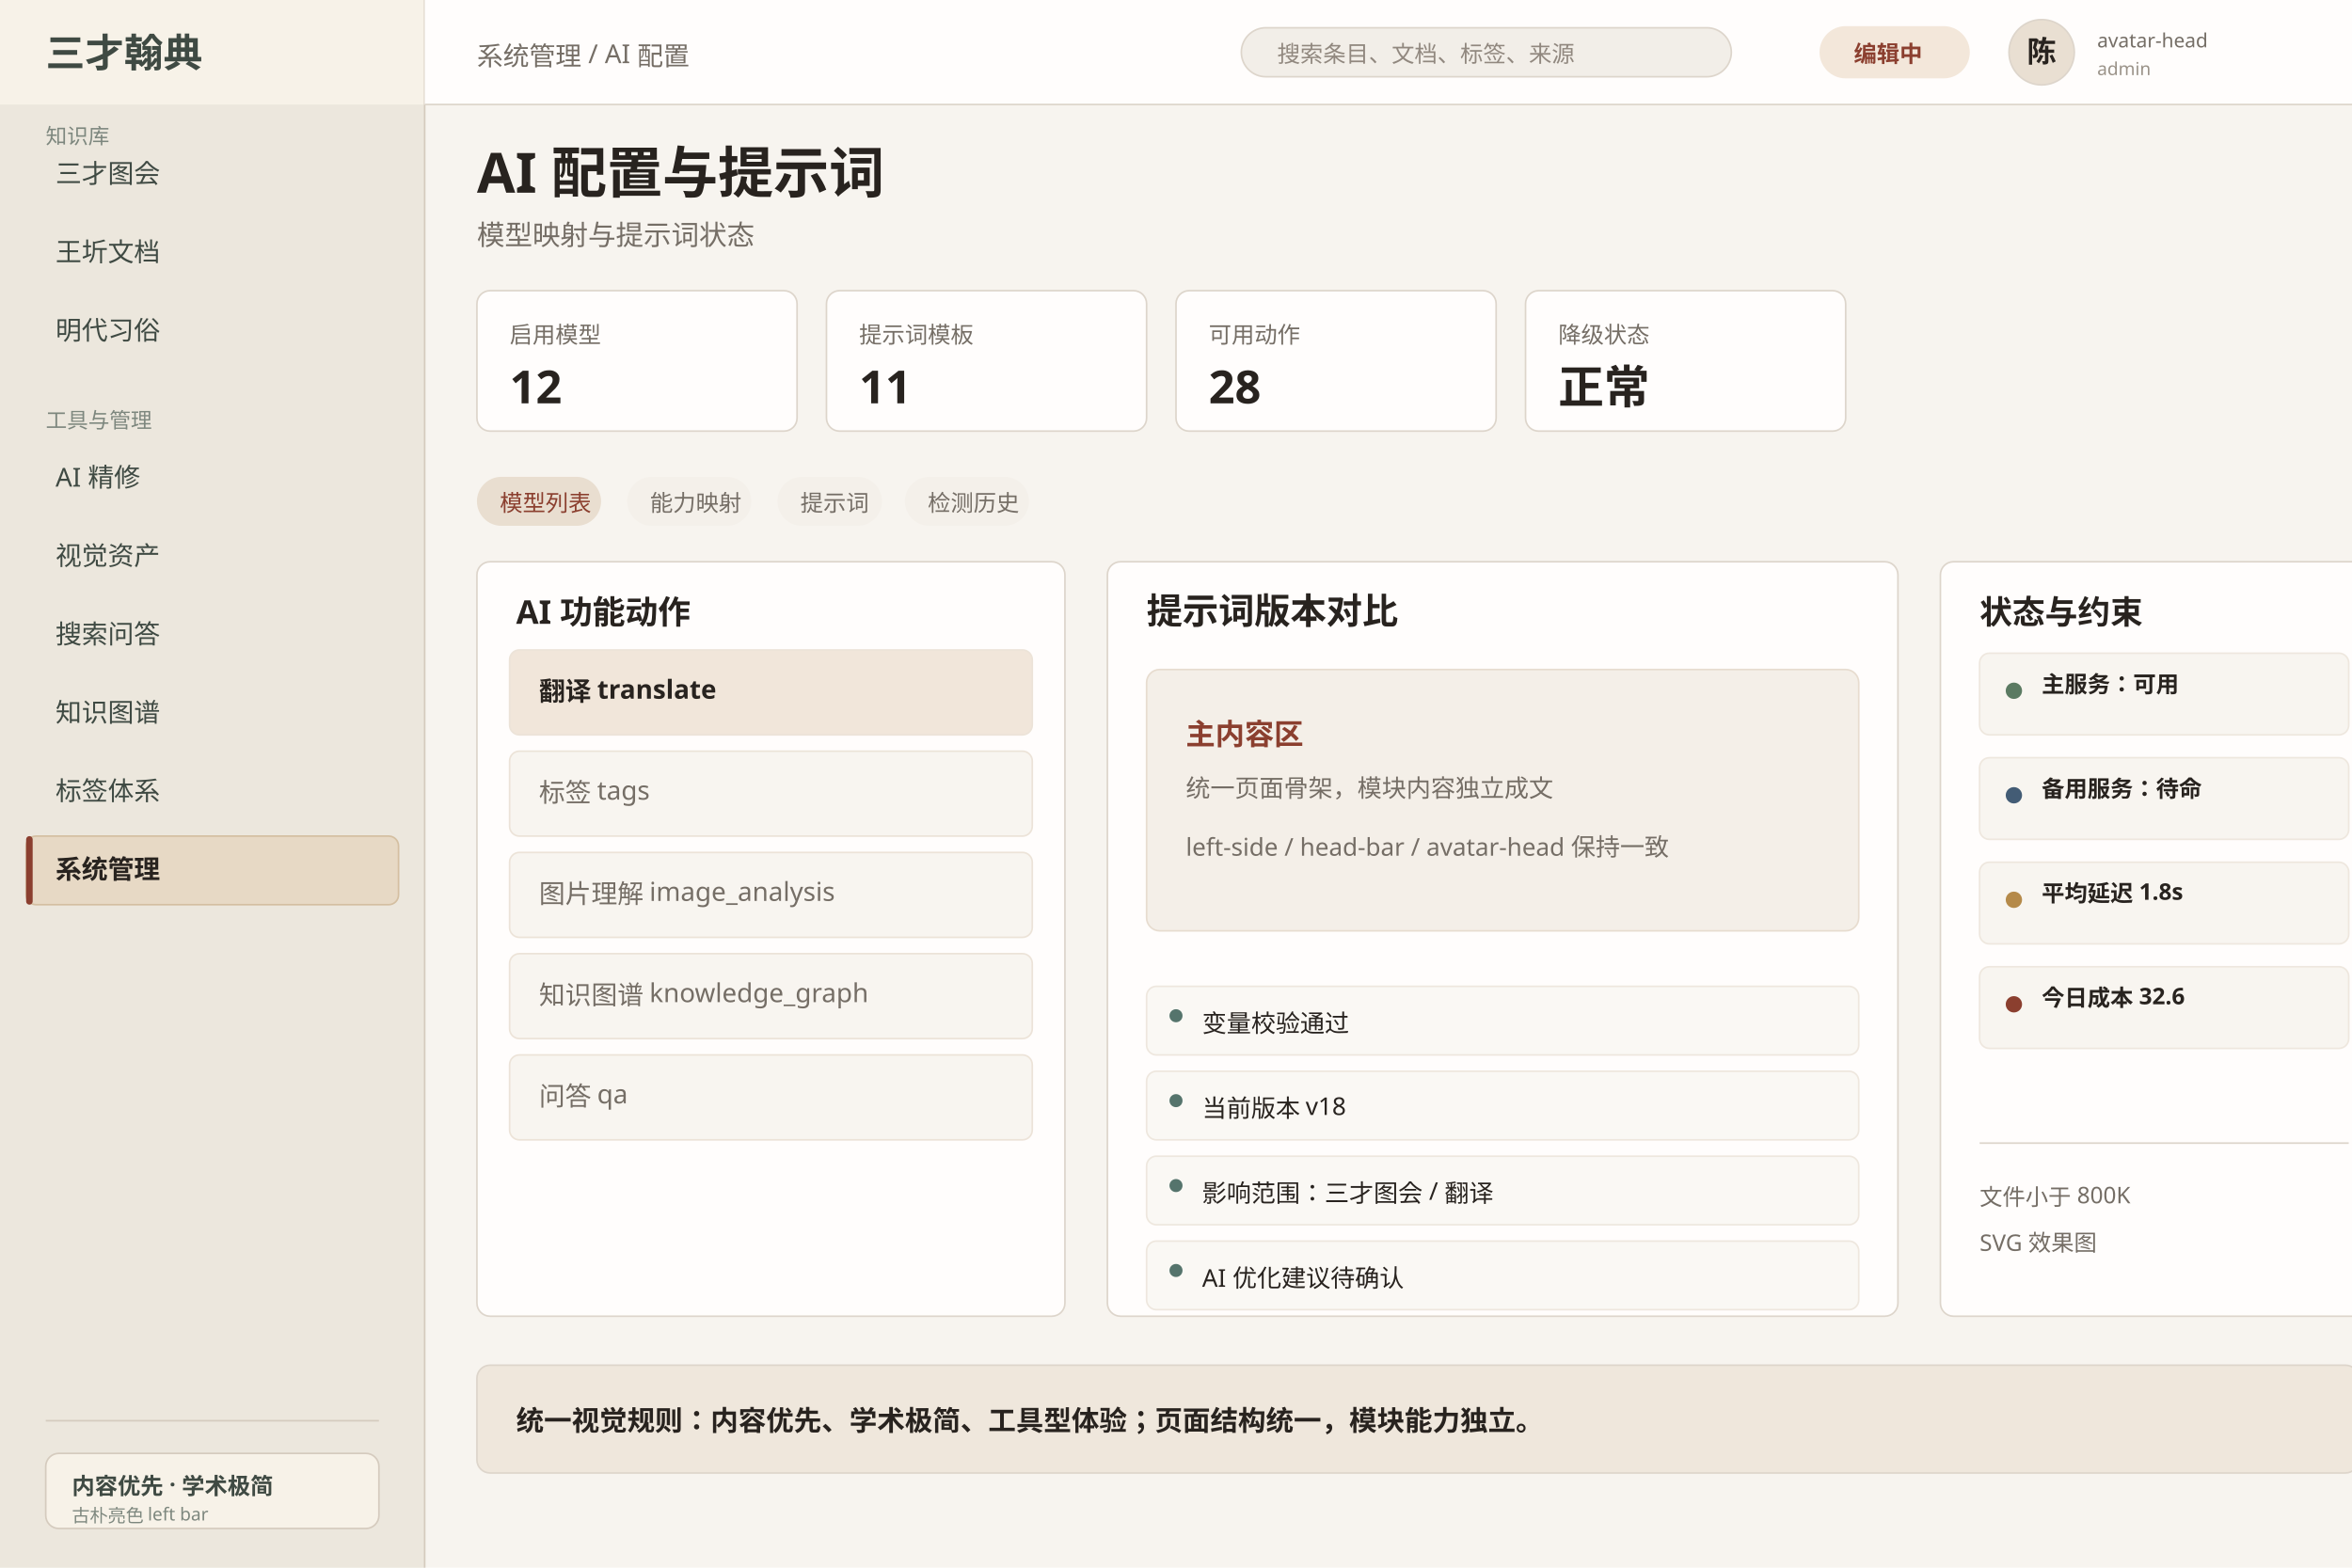
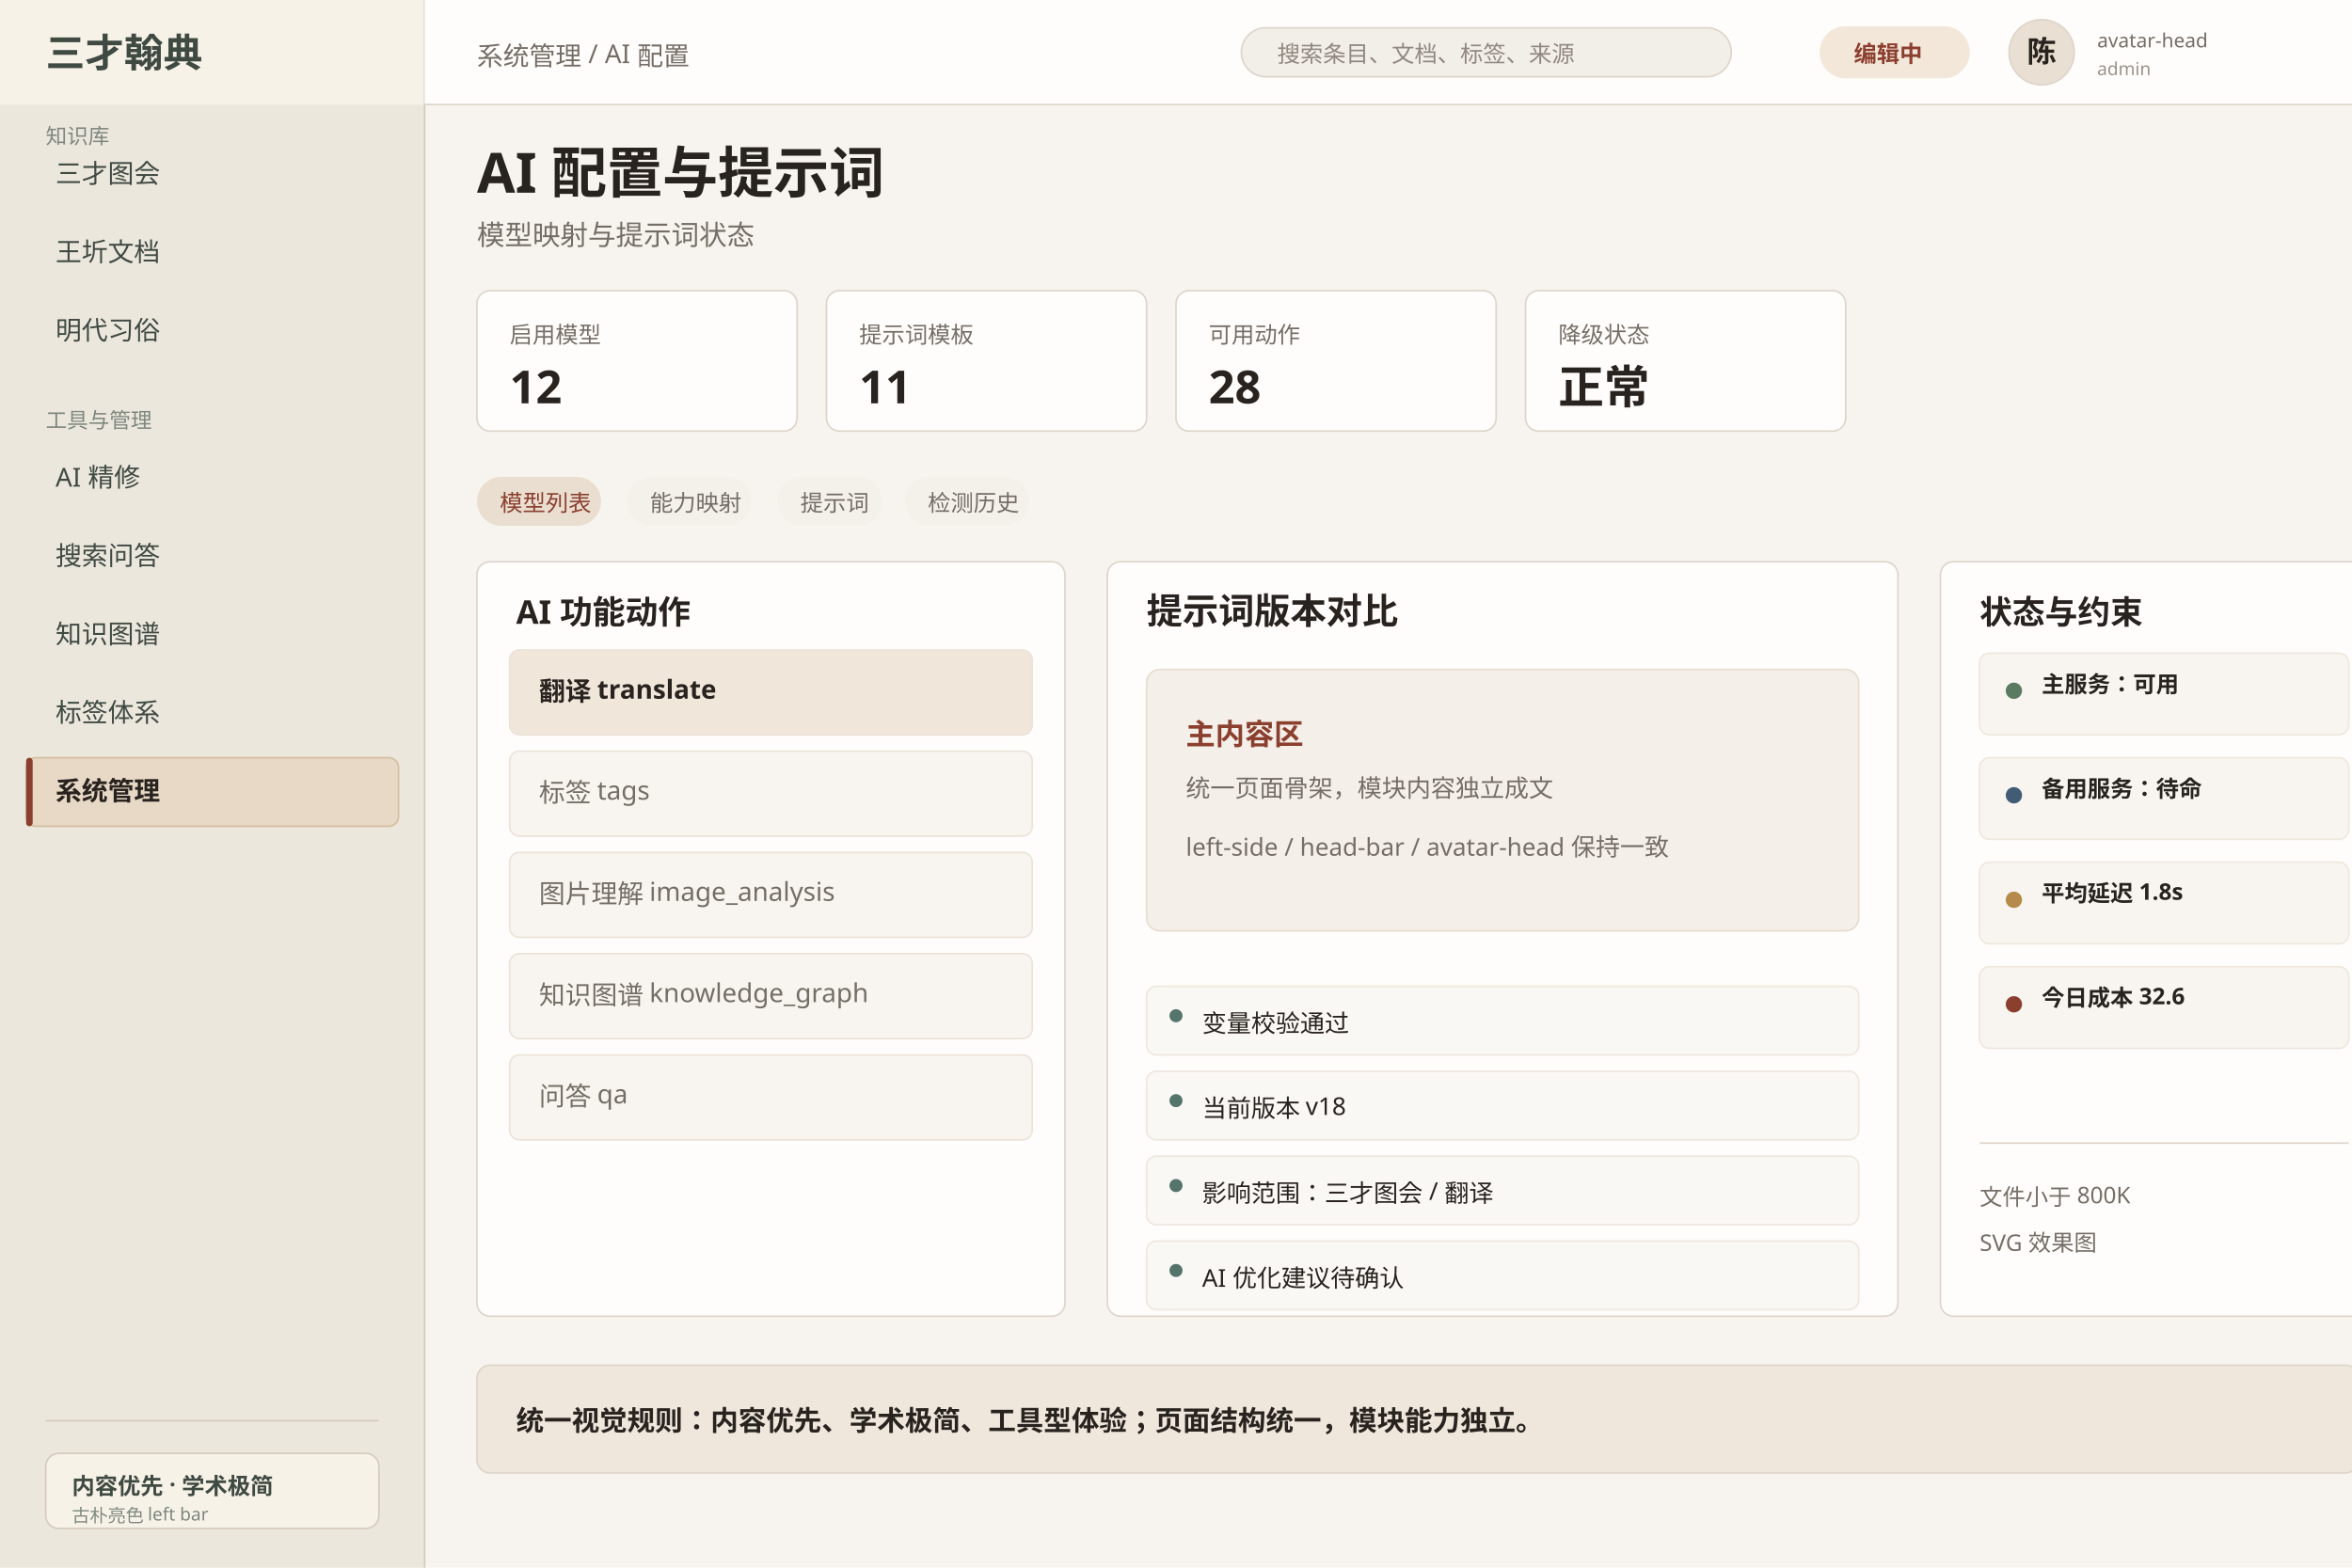
<svg xmlns="http://www.w3.org/2000/svg" width="1440" height="960" viewBox="0 0 1440 960">
  <rect x="0" y="0" width="1440" height="960" rx="0" fill="#F7F4EF" stroke="none" stroke-width="1" />
  <rect x="0" y="0" width="260" height="960" rx="0" fill="#ECE7DD" stroke="none" stroke-width="1" />
  <rect x="0" y="0" width="260" height="64" rx="0" fill="#F7F2E8" stroke="none" stroke-width="1" />
  <line x1="260" y1="0" x2="260" y2="960" stroke="#D5CBBE" stroke-width="1" />
  <text x="28" y="41" font-family="Noto Sans SC, Source Han Sans SC, PingFang SC, sans-serif" font-size="24" font-weight="700" fill="#3F4A43" text-anchor="start">三才翰典</text>
  <text x="28" y="88" font-family="Noto Sans SC, Source Han Sans SC, PingFang SC, sans-serif" font-size="13" font-weight="500" fill="#7D877E" text-anchor="start">知识库</text>
  <text x="34" y="112" font-family="Noto Sans SC, Source Han Sans SC, PingFang SC, sans-serif" font-size="16" font-weight="400" fill="#3F4A43" text-anchor="start">三才图会</text>
  <text x="34" y="160" font-family="Noto Sans SC, Source Han Sans SC, PingFang SC, sans-serif" font-size="16" font-weight="400" fill="#3F4A43" text-anchor="start">王圻文档</text>
  <text x="34" y="208" font-family="Noto Sans SC, Source Han Sans SC, PingFang SC, sans-serif" font-size="16" font-weight="400" fill="#3F4A43" text-anchor="start">明代习俗</text>
  <text x="28" y="262" font-family="Noto Sans SC, Source Han Sans SC, PingFang SC, sans-serif" font-size="13" font-weight="500" fill="#7D877E" text-anchor="start">工具与管理</text>
  <text x="34" y="298" font-family="Noto Sans SC, Source Han Sans SC, PingFang SC, sans-serif" font-size="16" font-weight="400" fill="#3F4A43" text-anchor="start">AI 精修</text>
-   <text x="34" y="346" font-family="Noto Sans SC, Source Han Sans SC, PingFang SC, sans-serif" font-size="16" font-weight="400" fill="#3F4A43" text-anchor="start">视觉资产</text>
-   <text x="34" y="394" font-family="Noto Sans SC, Source Han Sans SC, PingFang SC, sans-serif" font-size="16" font-weight="400" fill="#3F4A43" text-anchor="start">搜索问答</text>
-   <text x="34" y="442" font-family="Noto Sans SC, Source Han Sans SC, PingFang SC, sans-serif" font-size="16" font-weight="400" fill="#3F4A43" text-anchor="start">知识图谱</text>
-   <text x="34" y="490" font-family="Noto Sans SC, Source Han Sans SC, PingFang SC, sans-serif" font-size="16" font-weight="400" fill="#3F4A43" text-anchor="start">标签体系</text>
-   <rect x="16" y="512" width="228" height="42" rx="6" fill="#E7D9C5" stroke="#D4BFA1" stroke-width="1" />
-   <rect x="16" y="512" width="4" height="42" rx="2" fill="#8B3F2F" stroke="none" stroke-width="1" />
-   <text x="34" y="538" font-family="Noto Sans SC, Source Han Sans SC, PingFang SC, sans-serif" font-size="16" font-weight="600" fill="#28231F" text-anchor="start">系统管理</text>
+   <text x="34" y="346" font-family="Noto Sans SC, Source Han Sans SC, PingFang SC, sans-serif" font-size="16" font-weight="400" fill="#3F4A43" text-anchor="start">搜索问答</text>
+   <text x="34" y="394" font-family="Noto Sans SC, Source Han Sans SC, PingFang SC, sans-serif" font-size="16" font-weight="400" fill="#3F4A43" text-anchor="start">知识图谱</text>
+   <text x="34" y="442" font-family="Noto Sans SC, Source Han Sans SC, PingFang SC, sans-serif" font-size="16" font-weight="400" fill="#3F4A43" text-anchor="start">标签体系</text>
+   <rect x="16" y="464" width="228" height="42" rx="6" fill="#E7D9C5" stroke="#D4BFA1" stroke-width="1" />
+   <rect x="16" y="464" width="4" height="42" rx="2" fill="#8B3F2F" stroke="none" stroke-width="1" />
+   <text x="34" y="490" font-family="Noto Sans SC, Source Han Sans SC, PingFang SC, sans-serif" font-size="16" font-weight="600" fill="#28231F" text-anchor="start">系统管理</text>
  <line x1="28" y1="870" x2="232" y2="870" stroke="#D5CBBE" stroke-width="1" />
  <rect x="28" y="890" width="204" height="46" rx="8" fill="#F7F2E8" stroke="#D5CBBE" stroke-width="1" />
  <text x="44" y="915" font-family="Noto Sans SC, Source Han Sans SC, PingFang SC, sans-serif" font-size="14" font-weight="600" fill="#3F4A43" text-anchor="start">内容优先 · 学术极简</text>
  <text x="44" y="932" font-family="Noto Sans SC, Source Han Sans SC, PingFang SC, sans-serif" font-size="11" font-weight="400" fill="#7D877E" text-anchor="start">古朴亮色 left bar</text>
  <rect x="260" y="0" width="1180" height="64" rx="0" fill="#FFFDFC" stroke="none" stroke-width="1" />
  <line x1="260" y1="64" x2="1440" y2="64" stroke="#DDD5CB" stroke-width="1" />
  <text x="292" y="40" font-family="Noto Sans SC, Source Han Sans SC, PingFang SC, sans-serif" font-size="16" font-weight="500" fill="#756E66" text-anchor="start">系统管理 / AI 配置</text>
  <rect x="760" y="17" width="300" height="30" rx="15" fill="#F2EEE8" stroke="#DDD5CB" stroke-width="1" />
  <text x="782" y="38" font-family="Noto Sans SC, Source Han Sans SC, PingFang SC, sans-serif" font-size="14" font-weight="400" fill="#91887F" text-anchor="start">搜索条目、文档、标签、来源</text>
  <rect x="1114" y="16" width="92" height="32" rx="16" fill="#F3E7DA" stroke="none" stroke-width="1" />
  <text x="1135" y="38" font-family="Noto Sans SC, Source Han Sans SC, PingFang SC, sans-serif" font-size="14" font-weight="600" fill="#8B3F2F" text-anchor="start">编辑中</text>
  <rect x="1230" y="12" width="40" height="40" rx="20" fill="#E9DFD2" stroke="#DDD5CB" stroke-width="1" />
  <text x="1250" y="38" font-family="Noto Sans SC, Source Han Sans SC, PingFang SC, sans-serif" font-size="18" font-weight="700" fill="#28231F" text-anchor="middle">陈</text>
  <text x="1284" y="29" font-family="Noto Sans SC, Source Han Sans SC, PingFang SC, sans-serif" font-size="12" font-weight="500" fill="#756E66" text-anchor="start">avatar-head</text>
  <text x="1284" y="46" font-family="Noto Sans SC, Source Han Sans SC, PingFang SC, sans-serif" font-size="11" font-weight="400" fill="#9A9288" text-anchor="start">admin</text>
  <text x="292" y="118" font-family="Noto Sans SC, Source Han Sans SC, PingFang SC, sans-serif" font-size="34" font-weight="700" fill="#28231F" text-anchor="start">AI 配置与提示词</text>
  <text x="292" y="150" font-family="Noto Sans SC, Source Han Sans SC, PingFang SC, sans-serif" font-size="17" font-weight="400" fill="#756E66" text-anchor="start">模型映射与提示词状态</text>
  <rect x="292" y="178" width="196" height="86" rx="8" fill="#FFFDFC" stroke="#DDD5CB" stroke-width="1" />
  <text x="312" y="210" font-family="Noto Sans SC, Source Han Sans SC, PingFang SC, sans-serif" font-size="14" font-weight="500" fill="#756E66" text-anchor="start">启用模型</text>
  <text x="312" y="247" font-family="Noto Sans SC, Source Han Sans SC, PingFang SC, sans-serif" font-size="28" font-weight="700" fill="#28231F" text-anchor="start">12</text>
  <rect x="506" y="178" width="196" height="86" rx="8" fill="#FFFDFC" stroke="#DDD5CB" stroke-width="1" />
  <text x="526" y="210" font-family="Noto Sans SC, Source Han Sans SC, PingFang SC, sans-serif" font-size="14" font-weight="500" fill="#756E66" text-anchor="start">提示词模板</text>
  <text x="526" y="247" font-family="Noto Sans SC, Source Han Sans SC, PingFang SC, sans-serif" font-size="28" font-weight="700" fill="#28231F" text-anchor="start">11</text>
  <rect x="720" y="178" width="196" height="86" rx="8" fill="#FFFDFC" stroke="#DDD5CB" stroke-width="1" />
  <text x="740" y="210" font-family="Noto Sans SC, Source Han Sans SC, PingFang SC, sans-serif" font-size="14" font-weight="500" fill="#756E66" text-anchor="start">可用动作</text>
  <text x="740" y="247" font-family="Noto Sans SC, Source Han Sans SC, PingFang SC, sans-serif" font-size="28" font-weight="700" fill="#28231F" text-anchor="start">28</text>
  <rect x="934" y="178" width="196" height="86" rx="8" fill="#FFFDFC" stroke="#DDD5CB" stroke-width="1" />
  <text x="954" y="210" font-family="Noto Sans SC, Source Han Sans SC, PingFang SC, sans-serif" font-size="14" font-weight="500" fill="#756E66" text-anchor="start">降级状态</text>
  <text x="954" y="247" font-family="Noto Sans SC, Source Han Sans SC, PingFang SC, sans-serif" font-size="28" font-weight="700" fill="#28231F" text-anchor="start">正常</text>
  <rect x="292" y="292" width="76" height="30" rx="15" fill="#E9DED0" stroke="none" stroke-width="1" />
  <text x="306" y="313" font-family="Noto Sans SC, Source Han Sans SC, PingFang SC, sans-serif" font-size="14" font-weight="500" fill="#8B3F2F" text-anchor="start">模型列表</text>
  <rect x="384" y="292" width="76" height="30" rx="15" fill="#F4F0EA" stroke="none" stroke-width="1" />
  <text x="398" y="313" font-family="Noto Sans SC, Source Han Sans SC, PingFang SC, sans-serif" font-size="14" font-weight="500" fill="#756E66" text-anchor="start">能力映射</text>
  <rect x="476" y="292" width="64" height="30" rx="15" fill="#F4F0EA" stroke="none" stroke-width="1" />
  <text x="490" y="313" font-family="Noto Sans SC, Source Han Sans SC, PingFang SC, sans-serif" font-size="14" font-weight="500" fill="#756E66" text-anchor="start">提示词</text>
  <rect x="554" y="292" width="76" height="30" rx="15" fill="#F4F0EA" stroke="none" stroke-width="1" />
  <text x="568" y="313" font-family="Noto Sans SC, Source Han Sans SC, PingFang SC, sans-serif" font-size="14" font-weight="500" fill="#756E66" text-anchor="start">检测历史</text>
  <rect x="292" y="344" width="360" height="462" rx="8" fill="#FFFDFC" stroke="#DDD5CB" stroke-width="1" />
  <text x="316" y="382" font-family="Noto Sans SC, Source Han Sans SC, PingFang SC, sans-serif" font-size="20" font-weight="700" fill="#28231F" text-anchor="start">AI 功能动作</text>
  <rect x="312" y="398" width="320" height="52" rx="6" fill="#F1E6DA" stroke="#ECE3D8" stroke-width="1" />
  <text x="330" y="429" font-family="Noto Sans SC, Source Han Sans SC, PingFang SC, sans-serif" font-size="16" font-weight="600" fill="#28231F" text-anchor="start">翻译 translate</text>
  <rect x="312" y="460" width="320" height="52" rx="6" fill="#F8F5F0" stroke="#ECE3D8" stroke-width="1" />
  <text x="330" y="491" font-family="Noto Sans SC, Source Han Sans SC, PingFang SC, sans-serif" font-size="16" font-weight="400" fill="#756E66" text-anchor="start">标签 tags</text>
  <rect x="312" y="522" width="320" height="52" rx="6" fill="#F8F5F0" stroke="#ECE3D8" stroke-width="1" />
  <text x="330" y="553" font-family="Noto Sans SC, Source Han Sans SC, PingFang SC, sans-serif" font-size="16" font-weight="400" fill="#756E66" text-anchor="start">图片理解 image_analysis</text>
  <rect x="312" y="584" width="320" height="52" rx="6" fill="#F8F5F0" stroke="#ECE3D8" stroke-width="1" />
  <text x="330" y="615" font-family="Noto Sans SC, Source Han Sans SC, PingFang SC, sans-serif" font-size="16" font-weight="400" fill="#756E66" text-anchor="start">知识图谱 knowledge_graph</text>
  <rect x="312" y="646" width="320" height="52" rx="6" fill="#F8F5F0" stroke="#ECE3D8" stroke-width="1" />
  <text x="330" y="677" font-family="Noto Sans SC, Source Han Sans SC, PingFang SC, sans-serif" font-size="16" font-weight="400" fill="#756E66" text-anchor="start">问答 qa</text>
  <rect x="678" y="344" width="484" height="462" rx="8" fill="#FFFDFC" stroke="#DDD5CB" stroke-width="1" />
  <text x="702" y="382" font-family="Noto Sans SC, Source Han Sans SC, PingFang SC, sans-serif" font-size="22" font-weight="700" fill="#28231F" text-anchor="start">提示词版本对比</text>
  <rect x="702" y="410" width="436" height="160" rx="8" fill="#F4EFE8" stroke="#E7DCCF" stroke-width="1" />
  <text x="726" y="456" font-family="Noto Sans SC, Source Han Sans SC, PingFang SC, sans-serif" font-size="18" font-weight="700" fill="#8B3F2F" text-anchor="start">主内容区</text>
  <text x="726" y="488" font-family="Noto Sans SC, Source Han Sans SC, PingFang SC, sans-serif" font-size="15" font-weight="400" fill="#756E66" text-anchor="start">统一页面骨架，模块内容独立成文</text>
  <text x="726" y="524" font-family="Noto Sans SC, Source Han Sans SC, PingFang SC, sans-serif" font-size="15" font-weight="400" fill="#756E66" text-anchor="start">left-side / head-bar / avatar-head 保持一致</text>
  <rect x="702" y="604" width="436" height="42" rx="6" fill="#FAF8F4" stroke="#EEE7DE" stroke-width="1" />
  <rect x="716" y="618" width="8" height="8" rx="4" fill="#55746C" stroke="none" stroke-width="1" />
  <text x="736" y="632" font-family="Noto Sans SC, Source Han Sans SC, PingFang SC, sans-serif" font-size="15" font-weight="500" fill="#28231F" text-anchor="start">变量校验通过</text>
  <rect x="702" y="656" width="436" height="42" rx="6" fill="#FAF8F4" stroke="#EEE7DE" stroke-width="1" />
  <rect x="716" y="670" width="8" height="8" rx="4" fill="#55746C" stroke="none" stroke-width="1" />
  <text x="736" y="684" font-family="Noto Sans SC, Source Han Sans SC, PingFang SC, sans-serif" font-size="15" font-weight="500" fill="#28231F" text-anchor="start">当前版本 v18</text>
  <rect x="702" y="708" width="436" height="42" rx="6" fill="#FAF8F4" stroke="#EEE7DE" stroke-width="1" />
  <rect x="716" y="722" width="8" height="8" rx="4" fill="#55746C" stroke="none" stroke-width="1" />
  <text x="736" y="736" font-family="Noto Sans SC, Source Han Sans SC, PingFang SC, sans-serif" font-size="15" font-weight="500" fill="#28231F" text-anchor="start">影响范围：三才图会 / 翻译</text>
  <rect x="702" y="760" width="436" height="42" rx="6" fill="#FAF8F4" stroke="#EEE7DE" stroke-width="1" />
  <rect x="716" y="774" width="8" height="8" rx="4" fill="#55746C" stroke="none" stroke-width="1" />
  <text x="736" y="788" font-family="Noto Sans SC, Source Han Sans SC, PingFang SC, sans-serif" font-size="15" font-weight="500" fill="#28231F" text-anchor="start">AI 优化建议待确认</text>
  <rect x="1188" y="344" width="274" height="462" rx="8" fill="#FFFDFC" stroke="#DDD5CB" stroke-width="1" />
  <text x="1212" y="382" font-family="Noto Sans SC, Source Han Sans SC, PingFang SC, sans-serif" font-size="20" font-weight="700" fill="#28231F" text-anchor="start">状态与约束</text>
  <rect x="1212" y="400" width="226" height="50" rx="6" fill="#F8F5F0" stroke="#EEE7DE" stroke-width="1" />
  <rect x="1228" y="418" width="10" height="10" rx="5" fill="#5B7A62" stroke="none" stroke-width="1" />
  <text x="1250" y="424" font-family="Noto Sans SC, Source Han Sans SC, PingFang SC, sans-serif" font-size="14" font-weight="600" fill="#28231F" text-anchor="start">主服务：可用</text>
  <rect x="1212" y="464" width="226" height="50" rx="6" fill="#F8F5F0" stroke="#EEE7DE" stroke-width="1" />
  <rect x="1228" y="482" width="10" height="10" rx="5" fill="#435C75" stroke="none" stroke-width="1" />
  <text x="1250" y="488" font-family="Noto Sans SC, Source Han Sans SC, PingFang SC, sans-serif" font-size="14" font-weight="600" fill="#28231F" text-anchor="start">备用服务：待命</text>
  <rect x="1212" y="528" width="226" height="50" rx="6" fill="#F8F5F0" stroke="#EEE7DE" stroke-width="1" />
  <rect x="1228" y="546" width="10" height="10" rx="5" fill="#B58A4A" stroke="none" stroke-width="1" />
  <text x="1250" y="552" font-family="Noto Sans SC, Source Han Sans SC, PingFang SC, sans-serif" font-size="14" font-weight="600" fill="#28231F" text-anchor="start">平均延迟 1.8s</text>
  <rect x="1212" y="592" width="226" height="50" rx="6" fill="#F8F5F0" stroke="#EEE7DE" stroke-width="1" />
  <rect x="1228" y="610" width="10" height="10" rx="5" fill="#8B3F2F" stroke="none" stroke-width="1" />
  <text x="1250" y="616" font-family="Noto Sans SC, Source Han Sans SC, PingFang SC, sans-serif" font-size="14" font-weight="600" fill="#28231F" text-anchor="start">今日成本 32.6</text>
  <line x1="1212" y1="700" x2="1438" y2="700" stroke="#DDD5CB" stroke-width="1" />
  <text x="1212" y="738" font-family="Noto Sans SC, Source Han Sans SC, PingFang SC, sans-serif" font-size="14" font-weight="500" fill="#756E66" text-anchor="start">文件小于 800K</text>
  <text x="1212" y="766" font-family="Noto Sans SC, Source Han Sans SC, PingFang SC, sans-serif" font-size="14" font-weight="500" fill="#756E66" text-anchor="start">SVG 效果图</text>
  <rect x="292" y="836" width="1152" height="66" rx="8" fill="#EFE7DC" stroke="#DDD5CB" stroke-width="1" />
  <text x="316" y="876" font-family="Noto Sans SC, Source Han Sans SC, PingFang SC, sans-serif" font-size="17" font-weight="600" fill="#28231F" text-anchor="start">统一视觉规则：内容优先、学术极简、工具型体验；页面结构统一，模块能力独立。</text>
</svg>
